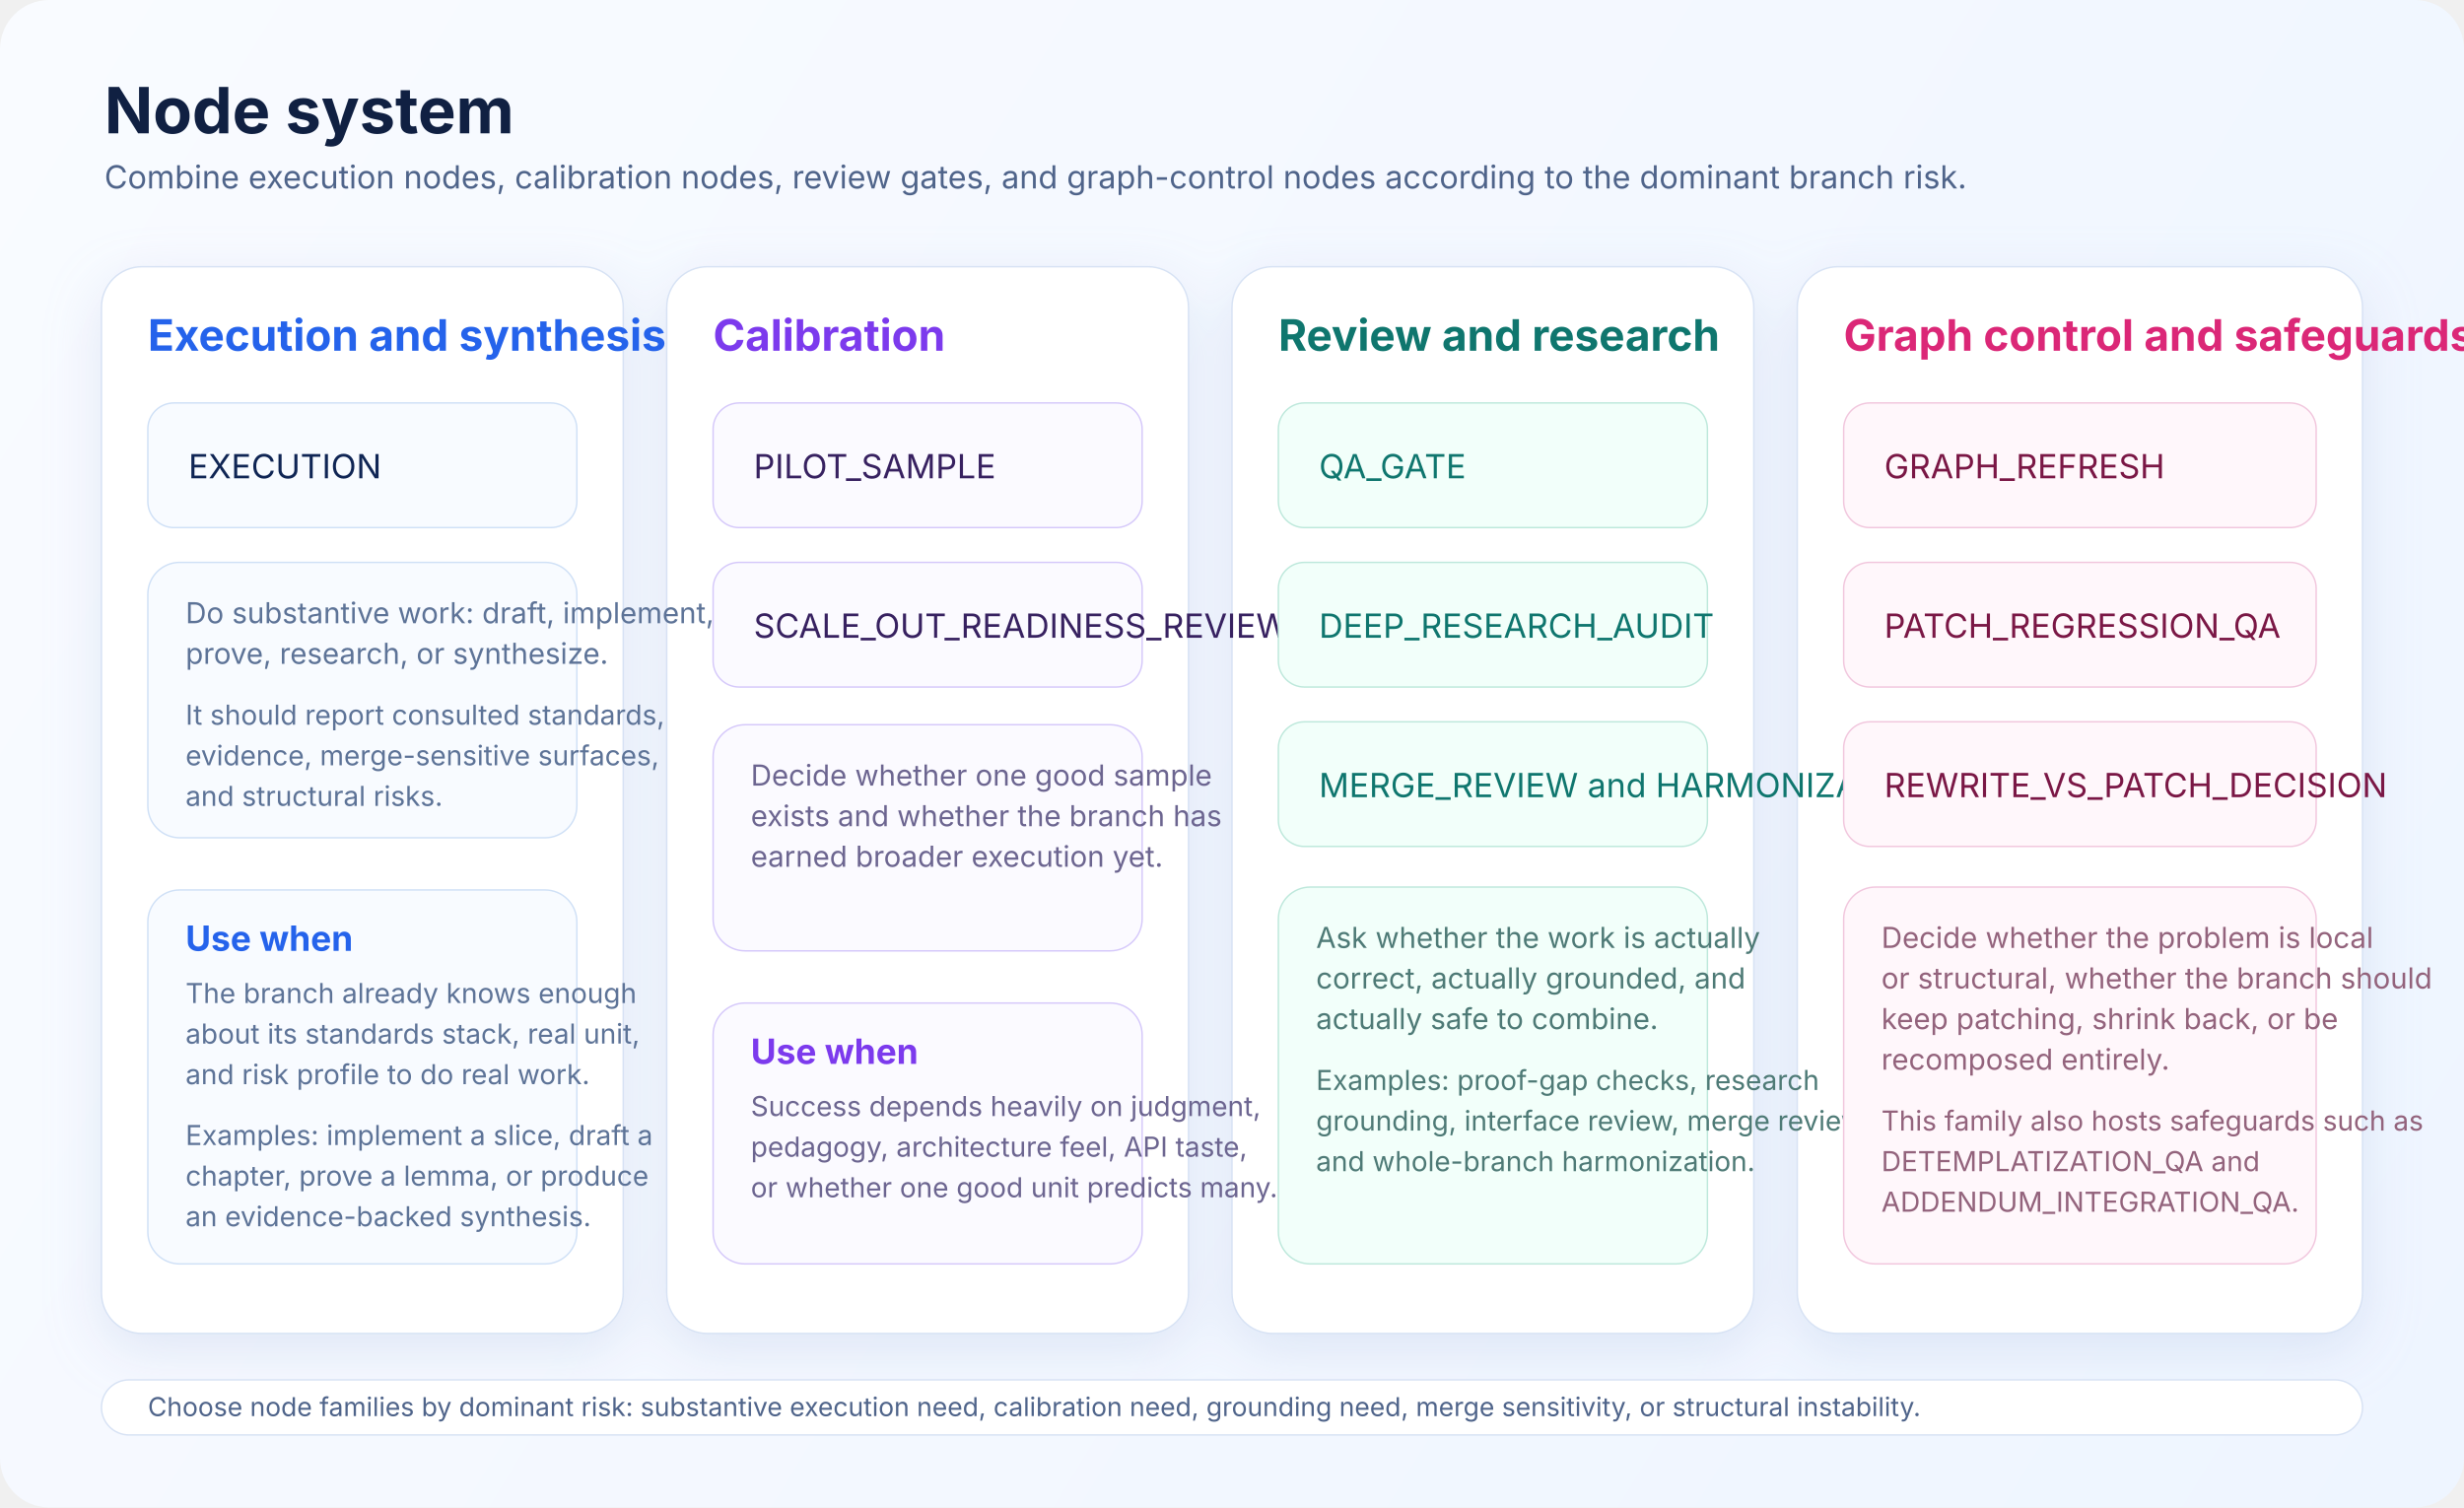
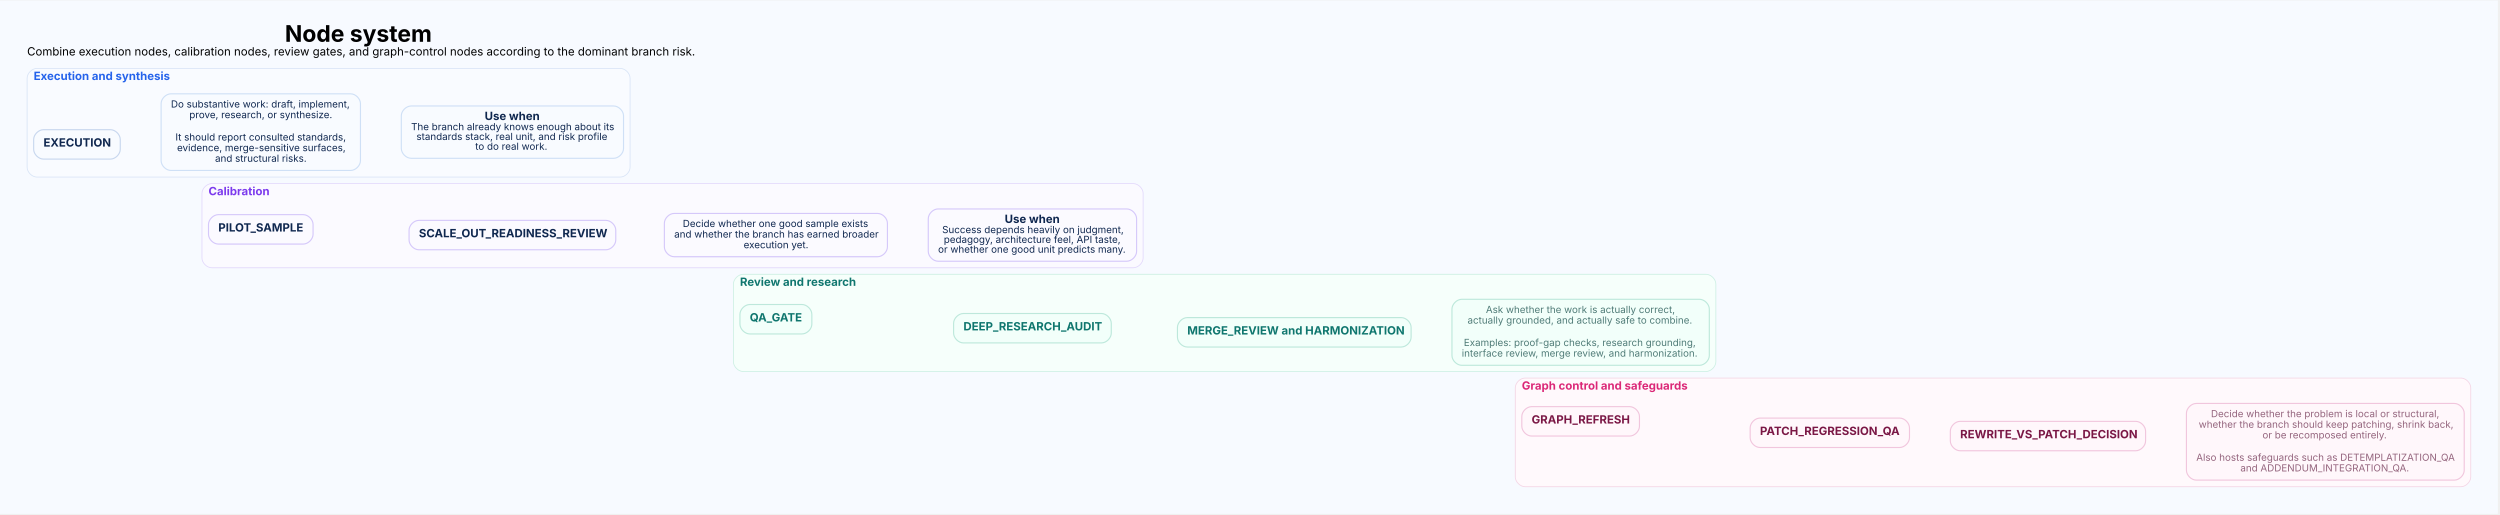
- <svg xmlns="http://www.w3.org/2000/svg" width="1700" height="1040" viewBox="0 0 1700 1040" fill="none">
-   <defs>
-     <linearGradient id="bg" x1="0" y1="0" x2="1700" y2="1040" gradientUnits="userSpaceOnUse">
-       <stop stop-color="#F9FBFF" />
-       <stop offset="1" stop-color="#EEF5FF" />
-     </linearGradient>
-     <filter id="shadow" x="-20%" y="-20%" width="140%" height="140%">
-       <feDropShadow dx="0" dy="12" stdDeviation="18" flood-color="#B7C7E6" flood-opacity="0.35" />
-     </filter>
-   </defs>
-   <rect width="1700" height="1040" rx="34" fill="url(#bg)" />
-   <text x="72" y="92" fill="#102042" font-size="44" font-family="Inter, Segoe UI, Arial" font-weight="700">Node system</text>
-   <text x="72" y="130" fill="#4F648A" font-size="22" font-family="Inter, Segoe UI, Arial">Combine execution nodes, calibration nodes, review gates, and graph-control nodes according to the dominant branch risk.</text>
-   <g filter="url(#shadow)">
-     <rect x="70" y="184" width="360" height="736" rx="28" fill="#FFFFFF" stroke="#D7E2F4" />
-     <rect x="460" y="184" width="360" height="736" rx="28" fill="#FFFFFF" stroke="#D7E2F4" />
-     <rect x="850" y="184" width="360" height="736" rx="28" fill="#FFFFFF" stroke="#D7E2F4" />
-     <rect x="1240" y="184" width="390" height="736" rx="28" fill="#FFFFFF" stroke="#D7E2F4" />
+ <svg xmlns="http://www.w3.org/2000/svg" width="1224pt" height="252pt" viewBox="0.00 0.00 1224.00 251.57">
+   <g id="graph0" class="graph" transform="scale(0.4 0.4) rotate(0) translate(25.2 603.2)">
+     <polygon fill="#f7faff" stroke="transparent" points="-25.2,25.2 -25.2,-603.2 3032.2,-603.2 3032.2,25.2 -25.2,25.2" />
+     <text text-anchor="start" x="323.5" y="-552.6" font-family="Inter,Segoe UI,Arial" font-weight="bold" font-size="28.00">Node system</text>
+     <text text-anchor="start" x="8" y="-535.8" font-family="Inter,Segoe UI,Arial" font-size="14.00">Combine execution nodes, calibration nodes, review gates, and graph-control nodes according to the dominant branch risk.</text>
+     <g id="clust1" class="cluster">
+       <path fill="#f9fbff" stroke="#d8e4f6" d="M20,-387C20,-387 734,-387 734,-387 740,-387 746,-393 746,-399 746,-399 746,-508 746,-508 746,-514 740,-520 734,-520 734,-520 20,-520 20,-520 14,-520 8,-514 8,-508 8,-508 8,-399 8,-399 8,-393 14,-387 20,-387" />
+       <text text-anchor="start" x="16" y="-505.8" font-family="Inter,Segoe UI,Arial" font-weight="bold" font-size="14.00" fill="#2563eb">Execution and synthesis</text>
+     </g>
+     <g id="clust2" class="cluster">
+       <path fill="#fbfaff" stroke="#e2d8fb" d="M234,-276C234,-276 1362,-276 1362,-276 1368,-276 1374,-282 1374,-288 1374,-288 1374,-367 1374,-367 1374,-373 1368,-379 1362,-379 1362,-379 234,-379 234,-379 228,-379 222,-373 222,-367 222,-367 222,-288 222,-288 222,-282 228,-276 234,-276" />
+       <text text-anchor="start" x="230" y="-364.8" font-family="Inter,Segoe UI,Arial" font-weight="bold" font-size="14.00" fill="#7c3aed">Calibration</text>
+     </g>
+     <g id="clust3" class="cluster">
+       <path fill="#f6fffb" stroke="#cdefe3" d="M884.5,-149C884.5,-149 2063,-149 2063,-149 2069,-149 2075,-155 2075,-161 2075,-161 2075,-256 2075,-256 2075,-262 2069,-268 2063,-268 2063,-268 884.5,-268 884.5,-268 878.5,-268 872.5,-262 872.5,-256 872.5,-256 872.5,-161 872.5,-161 872.5,-155 878.5,-149 884.5,-149" />
+       <text text-anchor="start" x="880.5" y="-253.8" font-family="Inter,Segoe UI,Arial" font-weight="bold" font-size="14.00" fill="#0f766e">Review and research</text>
+     </g>
+     <g id="clust4" class="cluster">
+       <path fill="#fff9fc" stroke="#f4d4e4" d="M1841.5,-8C1841.5,-8 2987,-8 2987,-8 2993,-8 2999,-14 2999,-20 2999,-20 2999,-129 2999,-129 2999,-135 2993,-141 2987,-141 2987,-141 1841.5,-141 1841.5,-141 1835.5,-141 1829.5,-135 1829.5,-129 1829.5,-129 1829.5,-20 1829.5,-20 1829.5,-14 1835.5,-8 1841.5,-8" />
+       <text text-anchor="start" x="1837.5" y="-126.8" font-family="Inter,Segoe UI,Arial" font-weight="bold" font-size="14.00" fill="#db2777">Graph control and safeguards</text>
+     </g>
+     <g id="node1" class="node">
+       <path fill="#f8fbff" stroke="#c8d7ee" stroke-width="1.4" d="M110,-445C110,-445 28,-445 28,-445 22,-445 16,-439 16,-433 16,-433 16,-421 16,-421 16,-415 22,-409 28,-409 28,-409 110,-409 110,-409 116,-409 122,-415 122,-421 122,-421 122,-433 122,-433 122,-439 116,-445 110,-445" />
+       <text text-anchor="start" x="28" y="-424.3" font-family="Inter,Segoe UI,Arial" font-weight="bold" font-size="14.00" fill="#0f274f">EXECUTION</text>
+     </g>
+     <g id="node2" class="node">
+       <path fill="#f8fbff" stroke="#cfe0f6" stroke-width="1.4" d="M404,-488.9C404,-488.9 184,-488.9 184,-488.9 178,-488.9 172,-482.9 172,-476.9 172,-476.9 172,-407.1 172,-407.1 172,-401.1 178,-395.1 184,-395.1 184,-395.1 404,-395.1 404,-395.1 410,-395.1 416,-401.1 416,-407.1 416,-407.1 416,-476.9 416,-476.9 416,-482.9 410,-488.9 404,-488.9" />
+       <text text-anchor="start" x="184" y="-472.1" font-family="Inter,Segoe UI,Arial" font-size="12.00" fill="#0f274f">Do substantive work: draft, implement,</text>
+       <text text-anchor="start" x="206.5" y="-459.1" font-family="Inter,Segoe UI,Arial" font-size="12.00" fill="#0f274f">prove, research, or synthesize.</text>
+       <text text-anchor="start" x="189.5" y="-431.7" font-family="Inter,Segoe UI,Arial" font-size="12.00" fill="#0f274f">It should report consulted standards,</text>
+       <text text-anchor="start" x="191.5" y="-418.7" font-family="Inter,Segoe UI,Arial" font-size="12.00" fill="#0f274f">evidence, merge-sensitive surfaces,</text>
+       <text text-anchor="start" x="238" y="-405.7" font-family="Inter,Segoe UI,Arial" font-size="12.00" fill="#0f274f">and structural risks.</text>
+     </g>
+     <g id="node3" class="node">
+       <path fill="#f8fbff" stroke="#cfe0f6" stroke-width="1.4" d="M726,-474C726,-474 478,-474 478,-474 472,-474 466,-468 466,-462 466,-462 466,-422 466,-422 466,-416 472,-410 478,-410 478,-410 726,-410 726,-410 732,-410 738,-416 738,-422 738,-422 738,-462 738,-462 738,-468 732,-474 726,-474" />
+       <text text-anchor="start" x="568" y="-456.8" font-family="Inter,Segoe UI,Arial" font-weight="bold" font-size="14.00" fill="#0f274f">Use when</text>
+       <text text-anchor="start" x="478" y="-444.4" font-family="Inter,Segoe UI,Arial" font-size="12.00" fill="#0f274f">The branch already knows enough about its</text>
+       <text text-anchor="start" x="484.5" y="-432.4" font-family="Inter,Segoe UI,Arial" font-size="12.00" fill="#0f274f">standards stack, real unit, and risk profile</text>
+       <text text-anchor="start" x="556.5" y="-420.4" font-family="Inter,Segoe UI,Arial" font-size="12.00" fill="#0f274f">to do real work.</text>
+     </g>
+     <g id="node4" class="node">
+       <path fill="#fbfaff" stroke="#d5c8fa" stroke-width="1.4" d="M346,-341C346,-341 242,-341 242,-341 236,-341 230,-335 230,-329 230,-329 230,-317 230,-317 230,-311 236,-305 242,-305 242,-305 346,-305 346,-305 352,-305 358,-311 358,-317 358,-317 358,-329 358,-329 358,-335 352,-341 346,-341" />
+       <text text-anchor="start" x="242" y="-320.3" font-family="Inter,Segoe UI,Arial" font-weight="bold" font-size="14.00" fill="#0f274f">PILOT_SAMPLE</text>
+     </g>
+     <g id="node5" class="node">
+       <path fill="#fbfaff" stroke="#d5c8fa" stroke-width="1.4" d="M716.5,-334C716.5,-334 487.5,-334 487.5,-334 481.5,-334 475.5,-328 475.5,-322 475.5,-322 475.5,-310 475.5,-310 475.5,-304 481.5,-298 487.5,-298 487.5,-298 716.5,-298 716.5,-298 722.5,-298 728.5,-304 728.5,-310 728.5,-310 728.5,-322 728.5,-322 728.5,-328 722.5,-334 716.5,-334" />
+       <text text-anchor="start" x="487.5" y="-313.3" font-family="Inter,Segoe UI,Arial" font-weight="bold" font-size="14.00" fill="#0f274f">SCALE_OUT_READINESS_REVIEW</text>
+     </g>
+     <g id="node6" class="node">
+       <path fill="#fbfaff" stroke="#d5c8fa" stroke-width="1.4" d="M1049,-342.5C1049,-342.5 800,-342.5 800,-342.5 794,-342.5 788,-336.5 788,-330.5 788,-330.5 788,-301.5 788,-301.5 788,-295.5 794,-289.5 800,-289.5 800,-289.5 1049,-289.5 1049,-289.5 1055,-289.5 1061,-295.5 1061,-301.5 1061,-301.5 1061,-330.5 1061,-330.5 1061,-336.5 1055,-342.5 1049,-342.5" />
+       <text text-anchor="start" x="810.5" y="-325.9" font-family="Inter,Segoe UI,Arial" font-size="12.00" fill="#0f274f">Decide whether one good sample exists</text>
+       <text text-anchor="start" x="800" y="-312.9" font-family="Inter,Segoe UI,Arial" font-size="12.00" fill="#0f274f">and whether the branch has earned broader</text>
+       <text text-anchor="start" x="885" y="-299.9" font-family="Inter,Segoe UI,Arial" font-size="12.00" fill="#0f274f">execution yet.</text>
+     </g>
+     <g id="node7" class="node">
+       <path fill="#fbfaff" stroke="#d5c8fa" stroke-width="1.4" d="M1354,-348C1354,-348 1123,-348 1123,-348 1117,-348 1111,-342 1111,-336 1111,-336 1111,-296 1111,-296 1111,-290 1117,-284 1123,-284 1123,-284 1354,-284 1354,-284 1360,-284 1366,-290 1366,-296 1366,-296 1366,-336 1366,-336 1366,-342 1360,-348 1354,-348" />
+       <text text-anchor="start" x="1204.5" y="-330.8" font-family="Inter,Segoe UI,Arial" font-weight="bold" font-size="14.00" fill="#0f274f">Use when</text>
+       <text text-anchor="start" x="1128" y="-318.4" font-family="Inter,Segoe UI,Arial" font-size="12.00" fill="#0f274f">Success depends heavily on judgment,</text>
+       <text text-anchor="start" x="1130" y="-306.4" font-family="Inter,Segoe UI,Arial" font-size="12.00" fill="#0f274f">pedagogy, architecture feel, API taste,</text>
+       <text text-anchor="start" x="1123" y="-294.4" font-family="Inter,Segoe UI,Arial" font-size="12.00" fill="#0f274f">or whether one good unit predicts many.</text>
+     </g>
+     <g id="node8" class="node">
+       <path fill="#f2fffa" stroke="#bde8db" stroke-width="1.4" d="M956.5,-231C956.5,-231 892.5,-231 892.5,-231 886.5,-231 880.5,-225 880.5,-219 880.5,-219 880.5,-207 880.5,-207 880.5,-201 886.5,-195 892.5,-195 892.5,-195 956.5,-195 956.5,-195 962.5,-195 968.5,-201 968.5,-207 968.5,-207 968.5,-219 968.5,-219 968.5,-225 962.5,-231 956.5,-231" />
+       <text text-anchor="start" x="892.5" y="-210.3" font-family="Inter,Segoe UI,Arial" font-weight="bold" font-size="14.00" fill="#0f766e">QA_GATE</text>
+     </g>
+     <g id="node9" class="node">
+       <path fill="#f2fffa" stroke="#bde8db" stroke-width="1.4" d="M1323,-220C1323,-220 1154,-220 1154,-220 1148,-220 1142,-214 1142,-208 1142,-208 1142,-196 1142,-196 1142,-190 1148,-184 1154,-184 1154,-184 1323,-184 1323,-184 1329,-184 1335,-190 1335,-196 1335,-196 1335,-208 1335,-208 1335,-214 1329,-220 1323,-220" />
+       <text text-anchor="start" x="1154" y="-199.3" font-family="Inter,Segoe UI,Arial" font-weight="bold" font-size="14.00" fill="#0f766e">DEEP_RESEARCH_AUDIT</text>
+     </g>
+     <g id="node10" class="node">
+       <path fill="#f2fffa" stroke="#bde8db" stroke-width="1.4" d="M1690,-215C1690,-215 1428,-215 1428,-215 1422,-215 1416,-209 1416,-203 1416,-203 1416,-191 1416,-191 1416,-185 1422,-179 1428,-179 1428,-179 1690,-179 1690,-179 1696,-179 1702,-185 1702,-191 1702,-191 1702,-203 1702,-203 1702,-209 1696,-215 1690,-215" />
+       <text text-anchor="start" x="1428" y="-194.3" font-family="Inter,Segoe UI,Arial" font-weight="bold" font-size="14.00" fill="#0f766e">MERGE_REVIEW and HARMONIZATION</text>
+     </g>
+     <g id="node11" class="node">
+       <path fill="#f2fffa" stroke="#bde8db" stroke-width="1.4" d="M2055,-237.4C2055,-237.4 1764,-237.4 1764,-237.4 1758,-237.4 1752,-231.4 1752,-225.4 1752,-225.4 1752,-168.6 1752,-168.6 1752,-162.6 1758,-156.6 1764,-156.6 1764,-156.6 2055,-156.6 2055,-156.6 2061,-156.6 2067,-162.6 2067,-168.6 2067,-168.6 2067,-225.4 2067,-225.4 2067,-231.4 2061,-237.4 2055,-237.4" />
+       <text text-anchor="start" x="1793.5" y="-220.6" font-family="Inter,Segoe UI,Arial" font-size="12.00" fill="#4e7a76">Ask whether the work is actually correct,</text>
+       <text text-anchor="start" x="1771" y="-207.6" font-family="Inter,Segoe UI,Arial" font-size="12.00" fill="#4e7a76">actually grounded, and actually safe to combine.</text>
+       <text text-anchor="start" x="1766.5" y="-180.2" font-family="Inter,Segoe UI,Arial" font-size="12.00" fill="#4e7a76">Examples: proof-gap checks, research grounding,</text>
+       <text text-anchor="start" x="1764" y="-167.2" font-family="Inter,Segoe UI,Arial" font-size="12.00" fill="#4e7a76">interface review, merge review, and harmonization.</text>
+     </g>
+     <g id="node12" class="node">
+       <path fill="#fff7fb" stroke="#f1c6dd" stroke-width="1.4" d="M1969.5,-106C1969.5,-106 1849.5,-106 1849.5,-106 1843.5,-106 1837.5,-100 1837.5,-94 1837.5,-94 1837.5,-82 1837.5,-82 1837.5,-76 1843.5,-70 1849.5,-70 1849.5,-70 1969.5,-70 1969.5,-70 1975.5,-70 1981.5,-76 1981.5,-82 1981.5,-82 1981.5,-94 1981.5,-94 1981.5,-100 1975.5,-106 1969.5,-106" />
+       <text text-anchor="start" x="1849.5" y="-85.3" font-family="Inter,Segoe UI,Arial" font-weight="bold" font-size="14.00" fill="#7a1745">GRAPH_REFRESH</text>
+     </g>
+     <g id="node13" class="node">
+       <path fill="#fff7fb" stroke="#f1c6dd" stroke-width="1.4" d="M2300,-92C2300,-92 2129,-92 2129,-92 2123,-92 2117,-86 2117,-80 2117,-80 2117,-68 2117,-68 2117,-62 2123,-56 2129,-56 2129,-56 2300,-56 2300,-56 2306,-56 2312,-62 2312,-68 2312,-68 2312,-80 2312,-80 2312,-86 2306,-92 2300,-92" />
+       <text text-anchor="start" x="2129" y="-71.3" font-family="Inter,Segoe UI,Arial" font-weight="bold" font-size="14.00" fill="#7a1745">PATCH_REGRESSION_QA</text>
+     </g>
+     <g id="node14" class="node">
+       <path fill="#fff7fb" stroke="#f1c6dd" stroke-width="1.4" d="M2589,-88C2589,-88 2374,-88 2374,-88 2368,-88 2362,-82 2362,-76 2362,-76 2362,-64 2362,-64 2362,-58 2368,-52 2374,-52 2374,-52 2589,-52 2589,-52 2595,-52 2601,-58 2601,-64 2601,-64 2601,-76 2601,-76 2601,-82 2595,-88 2589,-88" />
+       <text text-anchor="start" x="2374" y="-67.3" font-family="Inter,Segoe UI,Arial" font-weight="bold" font-size="14.00" fill="#7a1745">REWRITE_VS_PATCH_DECISION</text>
+     </g>
+     <g id="node15" class="node">
+       <path fill="#fff7fb" stroke="#f1c6dd" stroke-width="1.4" d="M2979,-109.9C2979,-109.9 2663,-109.9 2663,-109.9 2657,-109.9 2651,-103.9 2651,-97.9 2651,-97.9 2651,-28.1 2651,-28.1 2651,-22.1 2657,-16.1 2663,-16.1 2663,-16.1 2979,-16.1 2979,-16.1 2985,-16.1 2991,-22.1 2991,-28.1 2991,-28.1 2991,-97.9 2991,-97.9 2991,-103.9 2985,-109.9 2979,-109.9" />
+       <text text-anchor="start" x="2681" y="-93.1" font-family="Inter,Segoe UI,Arial" font-size="12.00" fill="#93637c">Decide whether the problem is local or structural,</text>
+       <text text-anchor="start" x="2666" y="-80.1" font-family="Inter,Segoe UI,Arial" font-size="12.00" fill="#93637c">whether the branch should keep patching, shrink back,</text>
+       <text text-anchor="start" x="2744" y="-67.1" font-family="Inter,Segoe UI,Arial" font-size="12.00" fill="#93637c">or be recomposed entirely.</text>
+       <text text-anchor="start" x="2663" y="-39.7" font-family="Inter,Segoe UI,Arial" font-size="12.00" fill="#93637c">Also hosts safeguards such as DETEMPLATIZATION_QA</text>
+       <text text-anchor="start" x="2717" y="-26.7" font-family="Inter,Segoe UI,Arial" font-size="12.00" fill="#93637c">and ADDENDUM_INTEGRATION_QA.</text>
+     </g>
  </g>
-   <text x="102" y="242" fill="#2563EB" font-size="30" font-family="Inter, Segoe UI, Arial" font-weight="700">Execution and synthesis</text>
-   <rect x="102" y="278" width="296" height="86" rx="18" fill="#F8FBFF" stroke="#CFE0F6" />
-   <text x="130" y="330" fill="#0F2554" font-size="23" font-family="Inter, Segoe UI, Arial">EXECUTION</text>
-   <rect x="102" y="388" width="296" height="190" rx="22" fill="#F8FBFF" stroke="#CFE0F6" />
-   <text x="128" y="430" fill="#5D7397" font-size="20" font-family="Inter, Segoe UI, Arial">Do substantive work: draft, implement,</text>
-   <text x="128" y="458" fill="#5D7397" font-size="20" font-family="Inter, Segoe UI, Arial">prove, research, or synthesize.</text>
-   <text x="128" y="500" fill="#5D7397" font-size="19" font-family="Inter, Segoe UI, Arial">It should report consulted standards,</text>
-   <text x="128" y="528" fill="#5D7397" font-size="19" font-family="Inter, Segoe UI, Arial">evidence, merge-sensitive surfaces,</text>
-   <text x="128" y="556" fill="#5D7397" font-size="19" font-family="Inter, Segoe UI, Arial">and structural risks.</text>
-   <rect x="102" y="614" width="296" height="258" rx="22" fill="#F8FBFF" stroke="#CFE0F6" />
-   <text x="128" y="656" fill="#2563EB" font-size="24" font-family="Inter, Segoe UI, Arial" font-weight="700">Use when</text>
-   <text x="128" y="692" fill="#5D7397" font-size="19" font-family="Inter, Segoe UI, Arial">The branch already knows enough</text>
-   <text x="128" y="720" fill="#5D7397" font-size="19" font-family="Inter, Segoe UI, Arial">about its standards stack, real unit,</text>
-   <text x="128" y="748" fill="#5D7397" font-size="19" font-family="Inter, Segoe UI, Arial">and risk profile to do real work.</text>
-   <text x="128" y="790" fill="#5D7397" font-size="19" font-family="Inter, Segoe UI, Arial">Examples: implement a slice, draft a</text>
-   <text x="128" y="818" fill="#5D7397" font-size="19" font-family="Inter, Segoe UI, Arial">chapter, prove a lemma, or produce</text>
-   <text x="128" y="846" fill="#5D7397" font-size="19" font-family="Inter, Segoe UI, Arial">an evidence-backed synthesis.</text>
-   <text x="492" y="242" fill="#7C3AED" font-size="30" font-family="Inter, Segoe UI, Arial" font-weight="700">Calibration</text>
-   <rect x="492" y="278" width="296" height="86" rx="18" fill="#FBFAFF" stroke="#D5C8FA" />
-   <text x="520" y="330" fill="#372160" font-size="23" font-family="Inter, Segoe UI, Arial">PILOT_SAMPLE</text>
-   <rect x="492" y="388" width="296" height="86" rx="18" fill="#FBFAFF" stroke="#D5C8FA" />
-   <text x="520" y="440" fill="#372160" font-size="23" font-family="Inter, Segoe UI, Arial">SCALE_OUT_READINESS_REVIEW</text>
-   <rect x="492" y="500" width="296" height="156" rx="22" fill="#FBFAFF" stroke="#D5C8FA" />
-   <text x="518" y="542" fill="#6C6590" font-size="20" font-family="Inter, Segoe UI, Arial">Decide whether one good sample</text>
-   <text x="518" y="570" fill="#6C6590" font-size="20" font-family="Inter, Segoe UI, Arial">exists and whether the branch has</text>
-   <text x="518" y="598" fill="#6C6590" font-size="20" font-family="Inter, Segoe UI, Arial">earned broader execution yet.</text>
-   <rect x="492" y="692" width="296" height="180" rx="22" fill="#FBFAFF" stroke="#D5C8FA" />
-   <text x="518" y="734" fill="#7C3AED" font-size="24" font-family="Inter, Segoe UI, Arial" font-weight="700">Use when</text>
-   <text x="518" y="770" fill="#6C6590" font-size="19" font-family="Inter, Segoe UI, Arial">Success depends heavily on judgment,</text>
-   <text x="518" y="798" fill="#6C6590" font-size="19" font-family="Inter, Segoe UI, Arial">pedagogy, architecture feel, API taste,</text>
-   <text x="518" y="826" fill="#6C6590" font-size="19" font-family="Inter, Segoe UI, Arial">or whether one good unit predicts many.</text>
-   <text x="882" y="242" fill="#0F766E" font-size="30" font-family="Inter, Segoe UI, Arial" font-weight="700">Review and research</text>
-   <rect x="882" y="278" width="296" height="86" rx="18" fill="#F2FFFA" stroke="#BDE8DB" />
-   <text x="910" y="330" fill="#0F766E" font-size="23" font-family="Inter, Segoe UI, Arial">QA_GATE</text>
-   <rect x="882" y="388" width="296" height="86" rx="18" fill="#F2FFFA" stroke="#BDE8DB" />
-   <text x="910" y="440" fill="#0F766E" font-size="23" font-family="Inter, Segoe UI, Arial">DEEP_RESEARCH_AUDIT</text>
-   <rect x="882" y="498" width="296" height="86" rx="18" fill="#F2FFFA" stroke="#BDE8DB" />
-   <text x="910" y="550" fill="#0F766E" font-size="23" font-family="Inter, Segoe UI, Arial">MERGE_REVIEW and HARMONIZATION</text>
-   <rect x="882" y="612" width="296" height="260" rx="22" fill="#F2FFFA" stroke="#BDE8DB" />
-   <text x="908" y="654" fill="#4E7A76" font-size="20" font-family="Inter, Segoe UI, Arial">Ask whether the work is actually</text>
-   <text x="908" y="682" fill="#4E7A76" font-size="20" font-family="Inter, Segoe UI, Arial">correct, actually grounded, and</text>
-   <text x="908" y="710" fill="#4E7A76" font-size="20" font-family="Inter, Segoe UI, Arial">actually safe to combine.</text>
-   <text x="908" y="752" fill="#4E7A76" font-size="19" font-family="Inter, Segoe UI, Arial">Examples: proof-gap checks, research</text>
-   <text x="908" y="780" fill="#4E7A76" font-size="19" font-family="Inter, Segoe UI, Arial">grounding, interface review, merge review,</text>
-   <text x="908" y="808" fill="#4E7A76" font-size="19" font-family="Inter, Segoe UI, Arial">and whole-branch harmonization.</text>
-   <text x="1272" y="242" fill="#DB2777" font-size="30" font-family="Inter, Segoe UI, Arial" font-weight="700">Graph control and safeguards</text>
-   <rect x="1272" y="278" width="326" height="86" rx="18" fill="#FFF7FB" stroke="#F1C6DD" />
-   <text x="1300" y="330" fill="#7A1745" font-size="23" font-family="Inter, Segoe UI, Arial">GRAPH_REFRESH</text>
-   <rect x="1272" y="388" width="326" height="86" rx="18" fill="#FFF7FB" stroke="#F1C6DD" />
-   <text x="1300" y="440" fill="#7A1745" font-size="23" font-family="Inter, Segoe UI, Arial">PATCH_REGRESSION_QA</text>
-   <rect x="1272" y="498" width="326" height="86" rx="18" fill="#FFF7FB" stroke="#F1C6DD" />
-   <text x="1300" y="550" fill="#7A1745" font-size="23" font-family="Inter, Segoe UI, Arial">REWRITE_VS_PATCH_DECISION</text>
-   <rect x="1272" y="612" width="326" height="260" rx="22" fill="#FFF7FB" stroke="#F1C6DD" />
-   <text x="1298" y="654" fill="#93637C" font-size="20" font-family="Inter, Segoe UI, Arial">Decide whether the problem is local</text>
-   <text x="1298" y="682" fill="#93637C" font-size="20" font-family="Inter, Segoe UI, Arial">or structural, whether the branch should</text>
-   <text x="1298" y="710" fill="#93637C" font-size="20" font-family="Inter, Segoe UI, Arial">keep patching, shrink back, or be</text>
-   <text x="1298" y="738" fill="#93637C" font-size="20" font-family="Inter, Segoe UI, Arial">recomposed entirely.</text>
-   <text x="1298" y="780" fill="#93637C" font-size="19" font-family="Inter, Segoe UI, Arial">This family also hosts safeguards such as</text>
-   <text x="1298" y="808" fill="#93637C" font-size="19" font-family="Inter, Segoe UI, Arial">DETEMPLATIZATION_QA and</text>
-   <text x="1298" y="836" fill="#93637C" font-size="19" font-family="Inter, Segoe UI, Arial">ADDENDUM_INTEGRATION_QA.</text>
-   <rect x="70" y="952" width="1560" height="38" rx="19" fill="#FFFFFF" stroke="#D7E2F4" />
-   <text x="102" y="977" fill="#4F648A" font-size="18" font-family="Inter, Segoe UI, Arial">Choose node families by dominant risk: substantive execution need, calibration need, grounding need, merge sensitivity, or structural instability.</text>
</svg>
